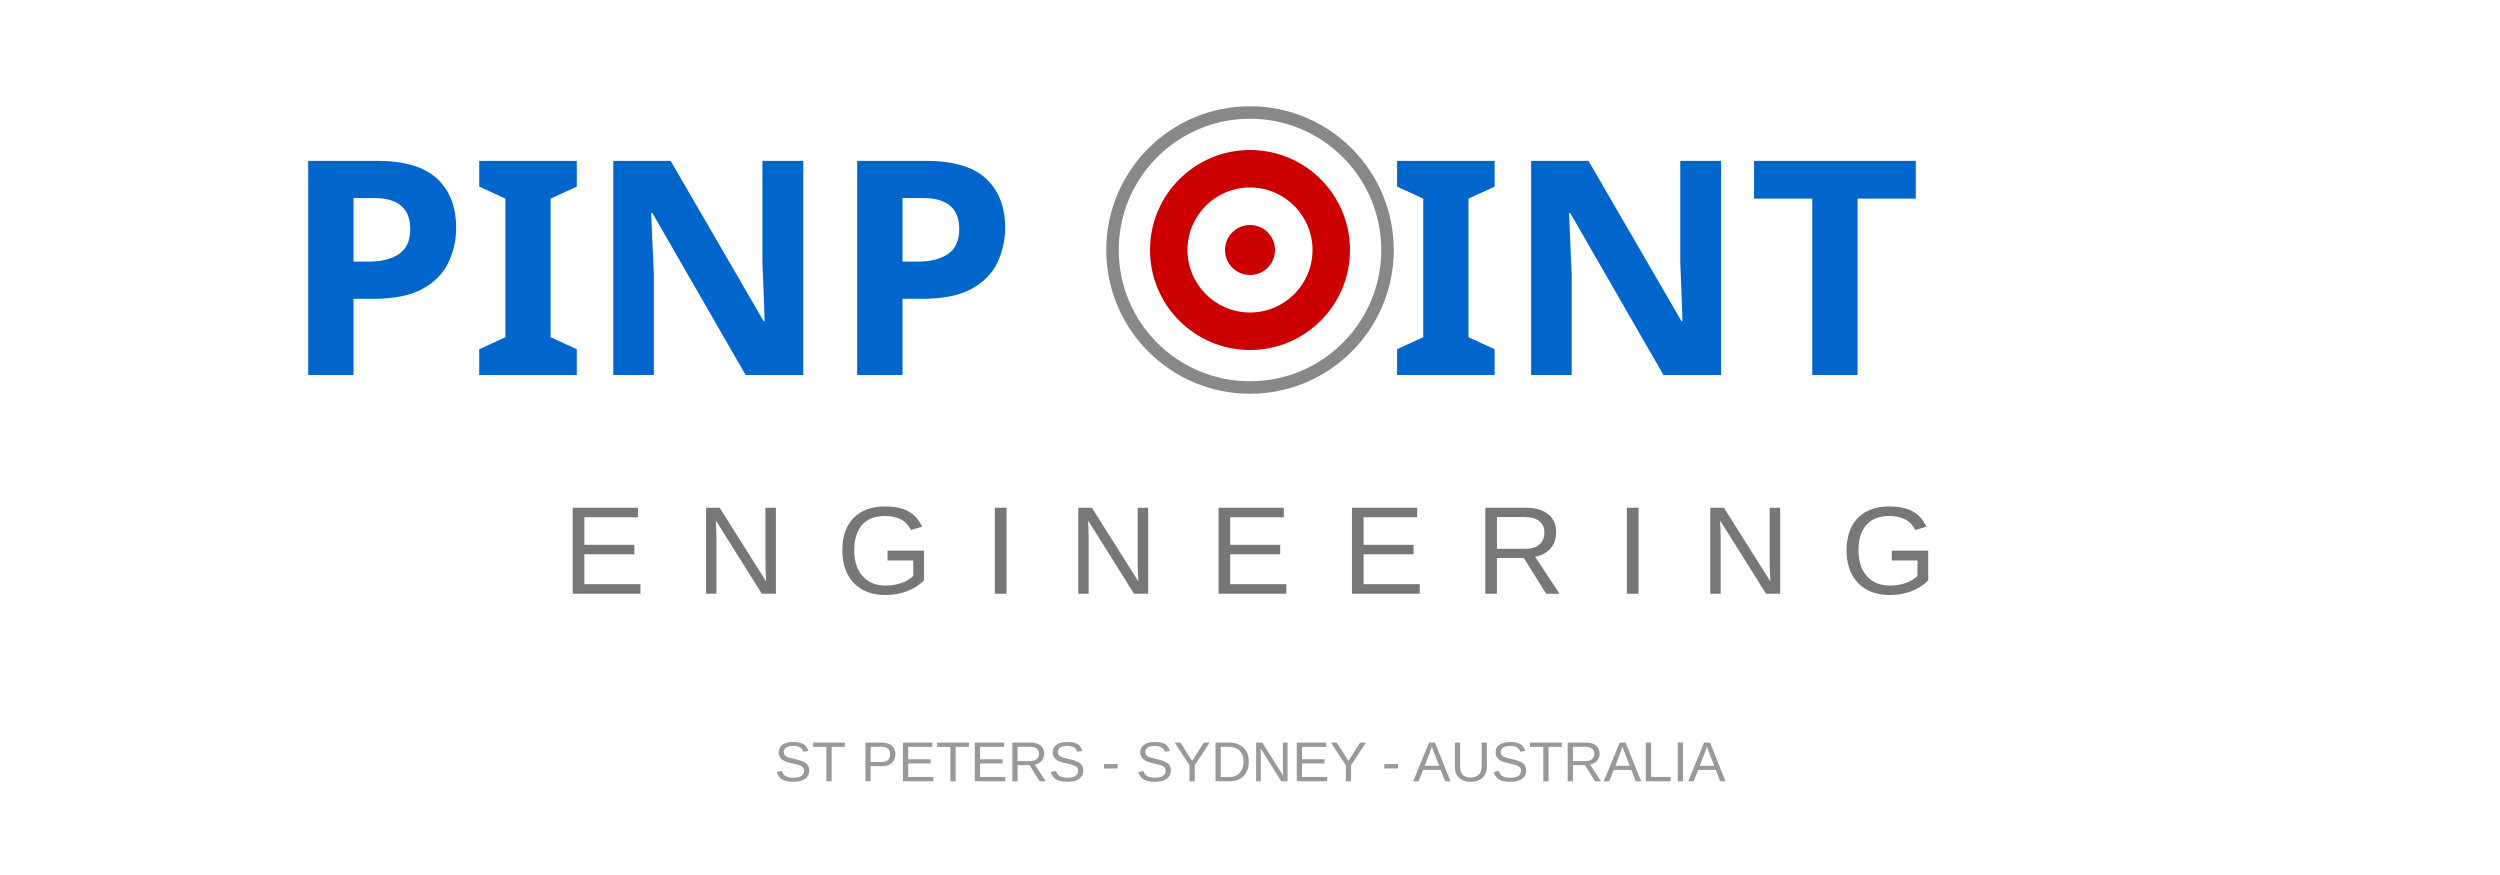
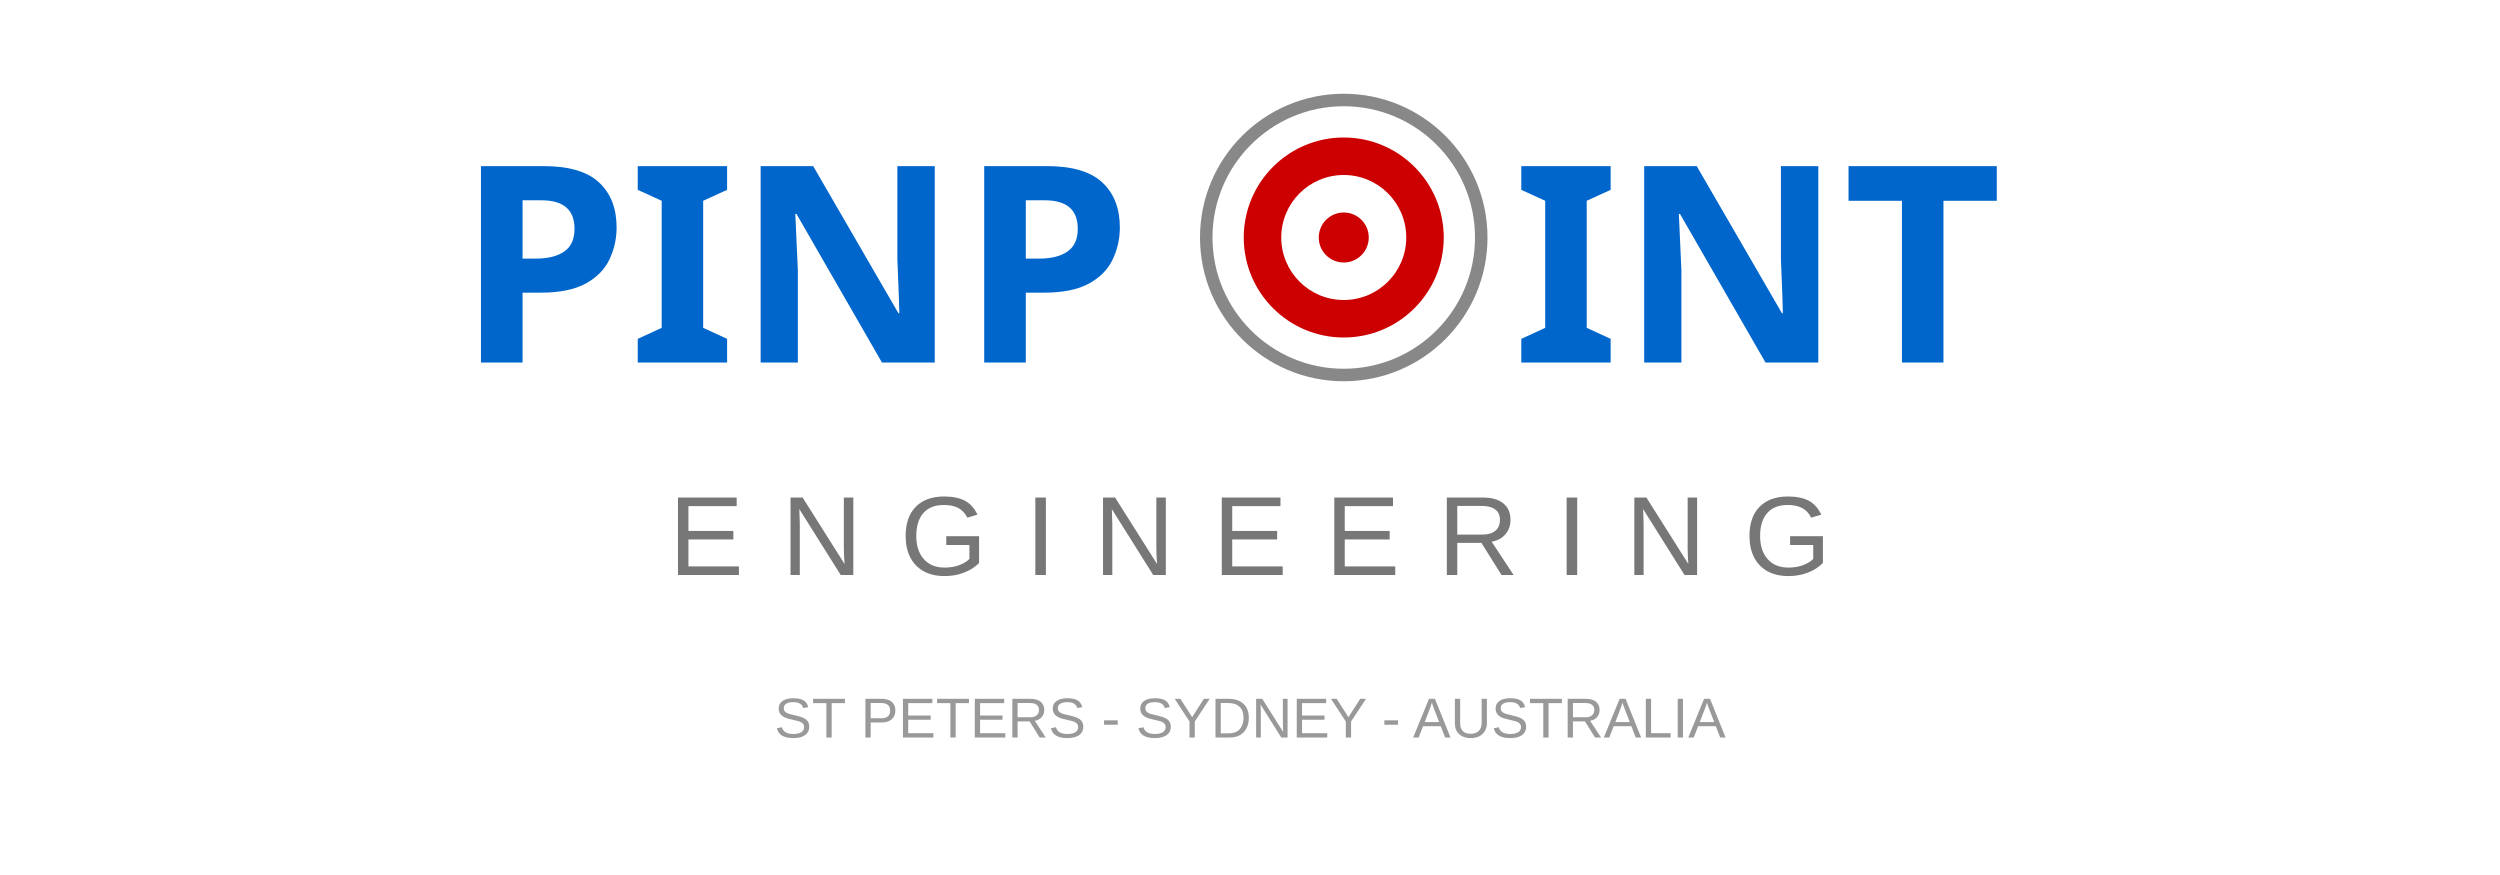
<svg xmlns="http://www.w3.org/2000/svg" viewBox="0 0 400 140">
  <rect width="400" height="140" fill="#ffffff" />
  <g transform="translate(200, 0)">
-     <text x="-155" y="60" font-family="Arial Black, sans-serif" font-size="48" font-weight="900" fill="#0066cc">PINP</text>
-     <g transform="translate(0, 40)">
+     <text x="-127" y="58" font-family="Arial Black, sans-serif" font-size="44" font-weight="900" fill="#0066cc">PINP</text>
+     <g transform="translate(15, 38)">
      <circle r="22" fill="#ffffff" stroke="#888888" stroke-width="2" />
      <circle r="16" fill="#cc0000" />
      <circle r="10" fill="#ffffff" />
      <circle r="4" fill="#cc0000" />
    </g>
-     <text x="22" y="60" font-family="Arial Black, sans-serif" font-size="48" font-weight="900" fill="#0066cc">INT</text>
-     <text x="0" y="95" font-family="Arial, sans-serif" font-size="20" font-weight="300" fill="#777777" text-anchor="middle" letter-spacing="8">ENGINEERING</text>
-     <text x="0" y="125" font-family="Arial, sans-serif" font-size="9" fill="#999999" text-anchor="middle">ST PETERS - SYDNEY - AUSTRALIA</text>
+     <text x="42" y="58" font-family="Arial Black, sans-serif" font-size="44" font-weight="900" fill="#0066cc">INT</text>
+     <text x="0" y="92" font-family="Arial, sans-serif" font-size="18" font-weight="300" fill="#777777" text-anchor="middle" letter-spacing="6">ENGINEERING</text>
+     <text x="0" y="118" font-family="Arial, sans-serif" font-size="9" fill="#999999" text-anchor="middle">ST PETERS - SYDNEY - AUSTRALIA</text>
  </g>
</svg>
